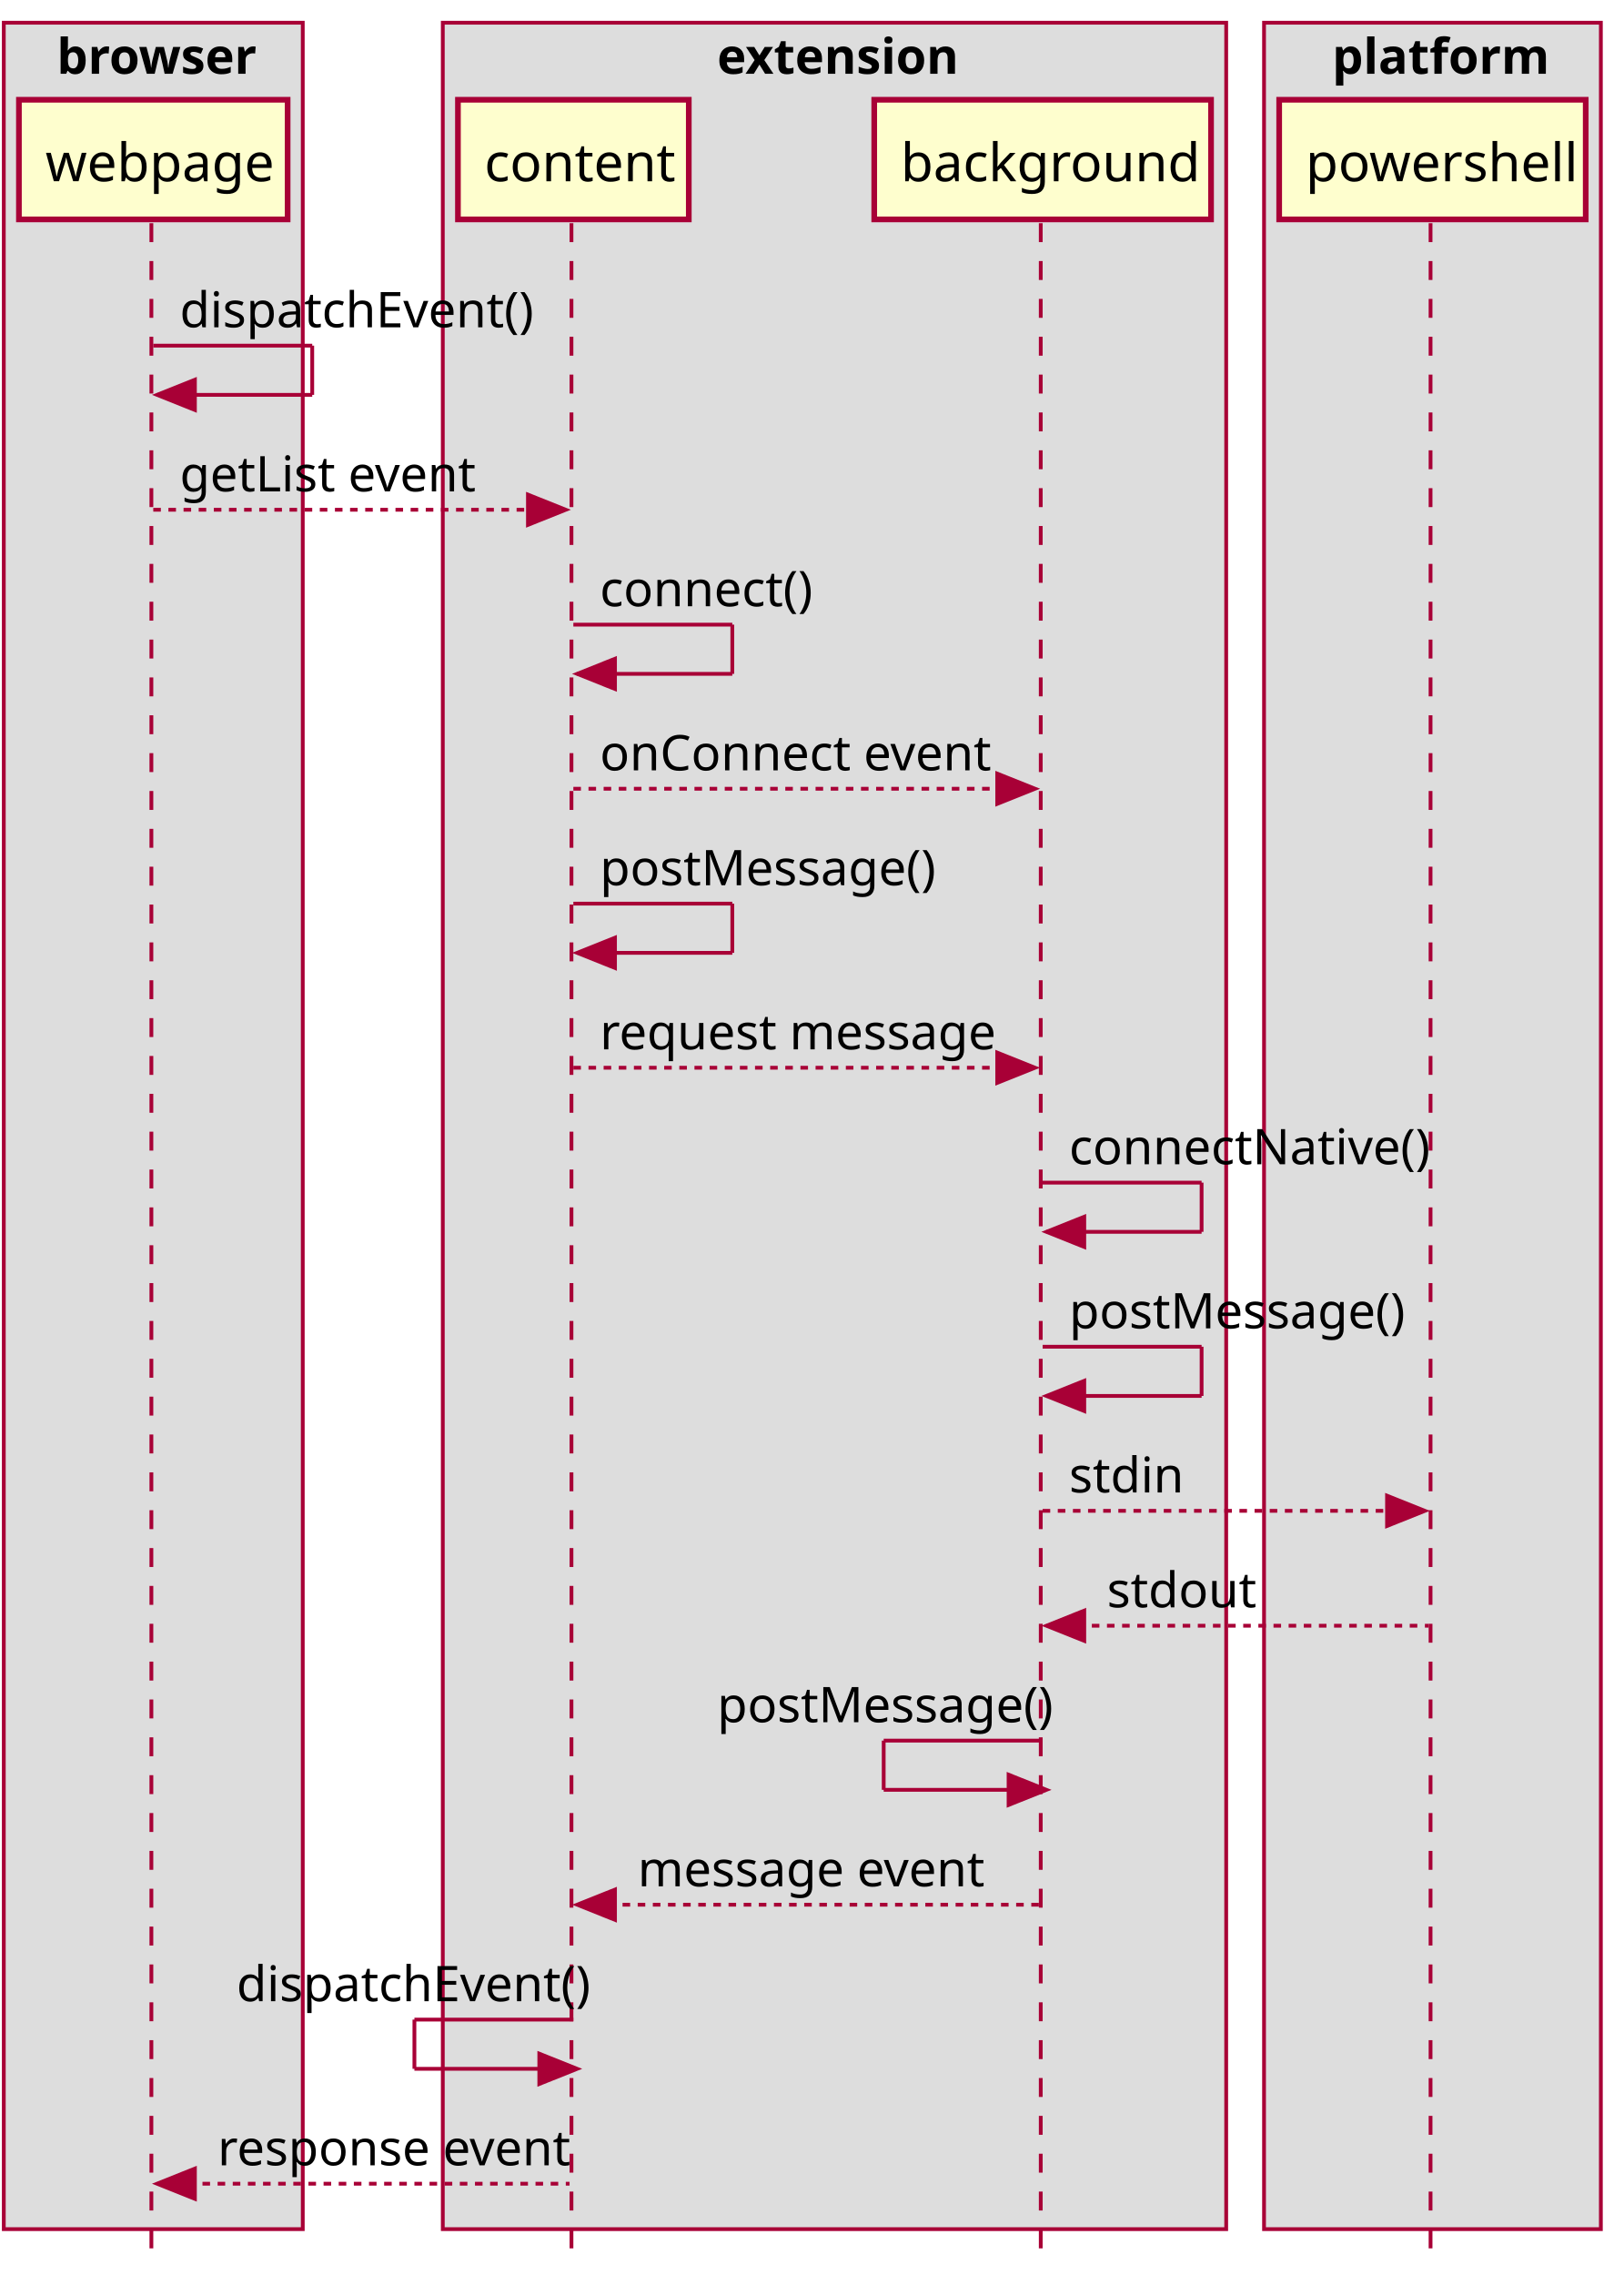
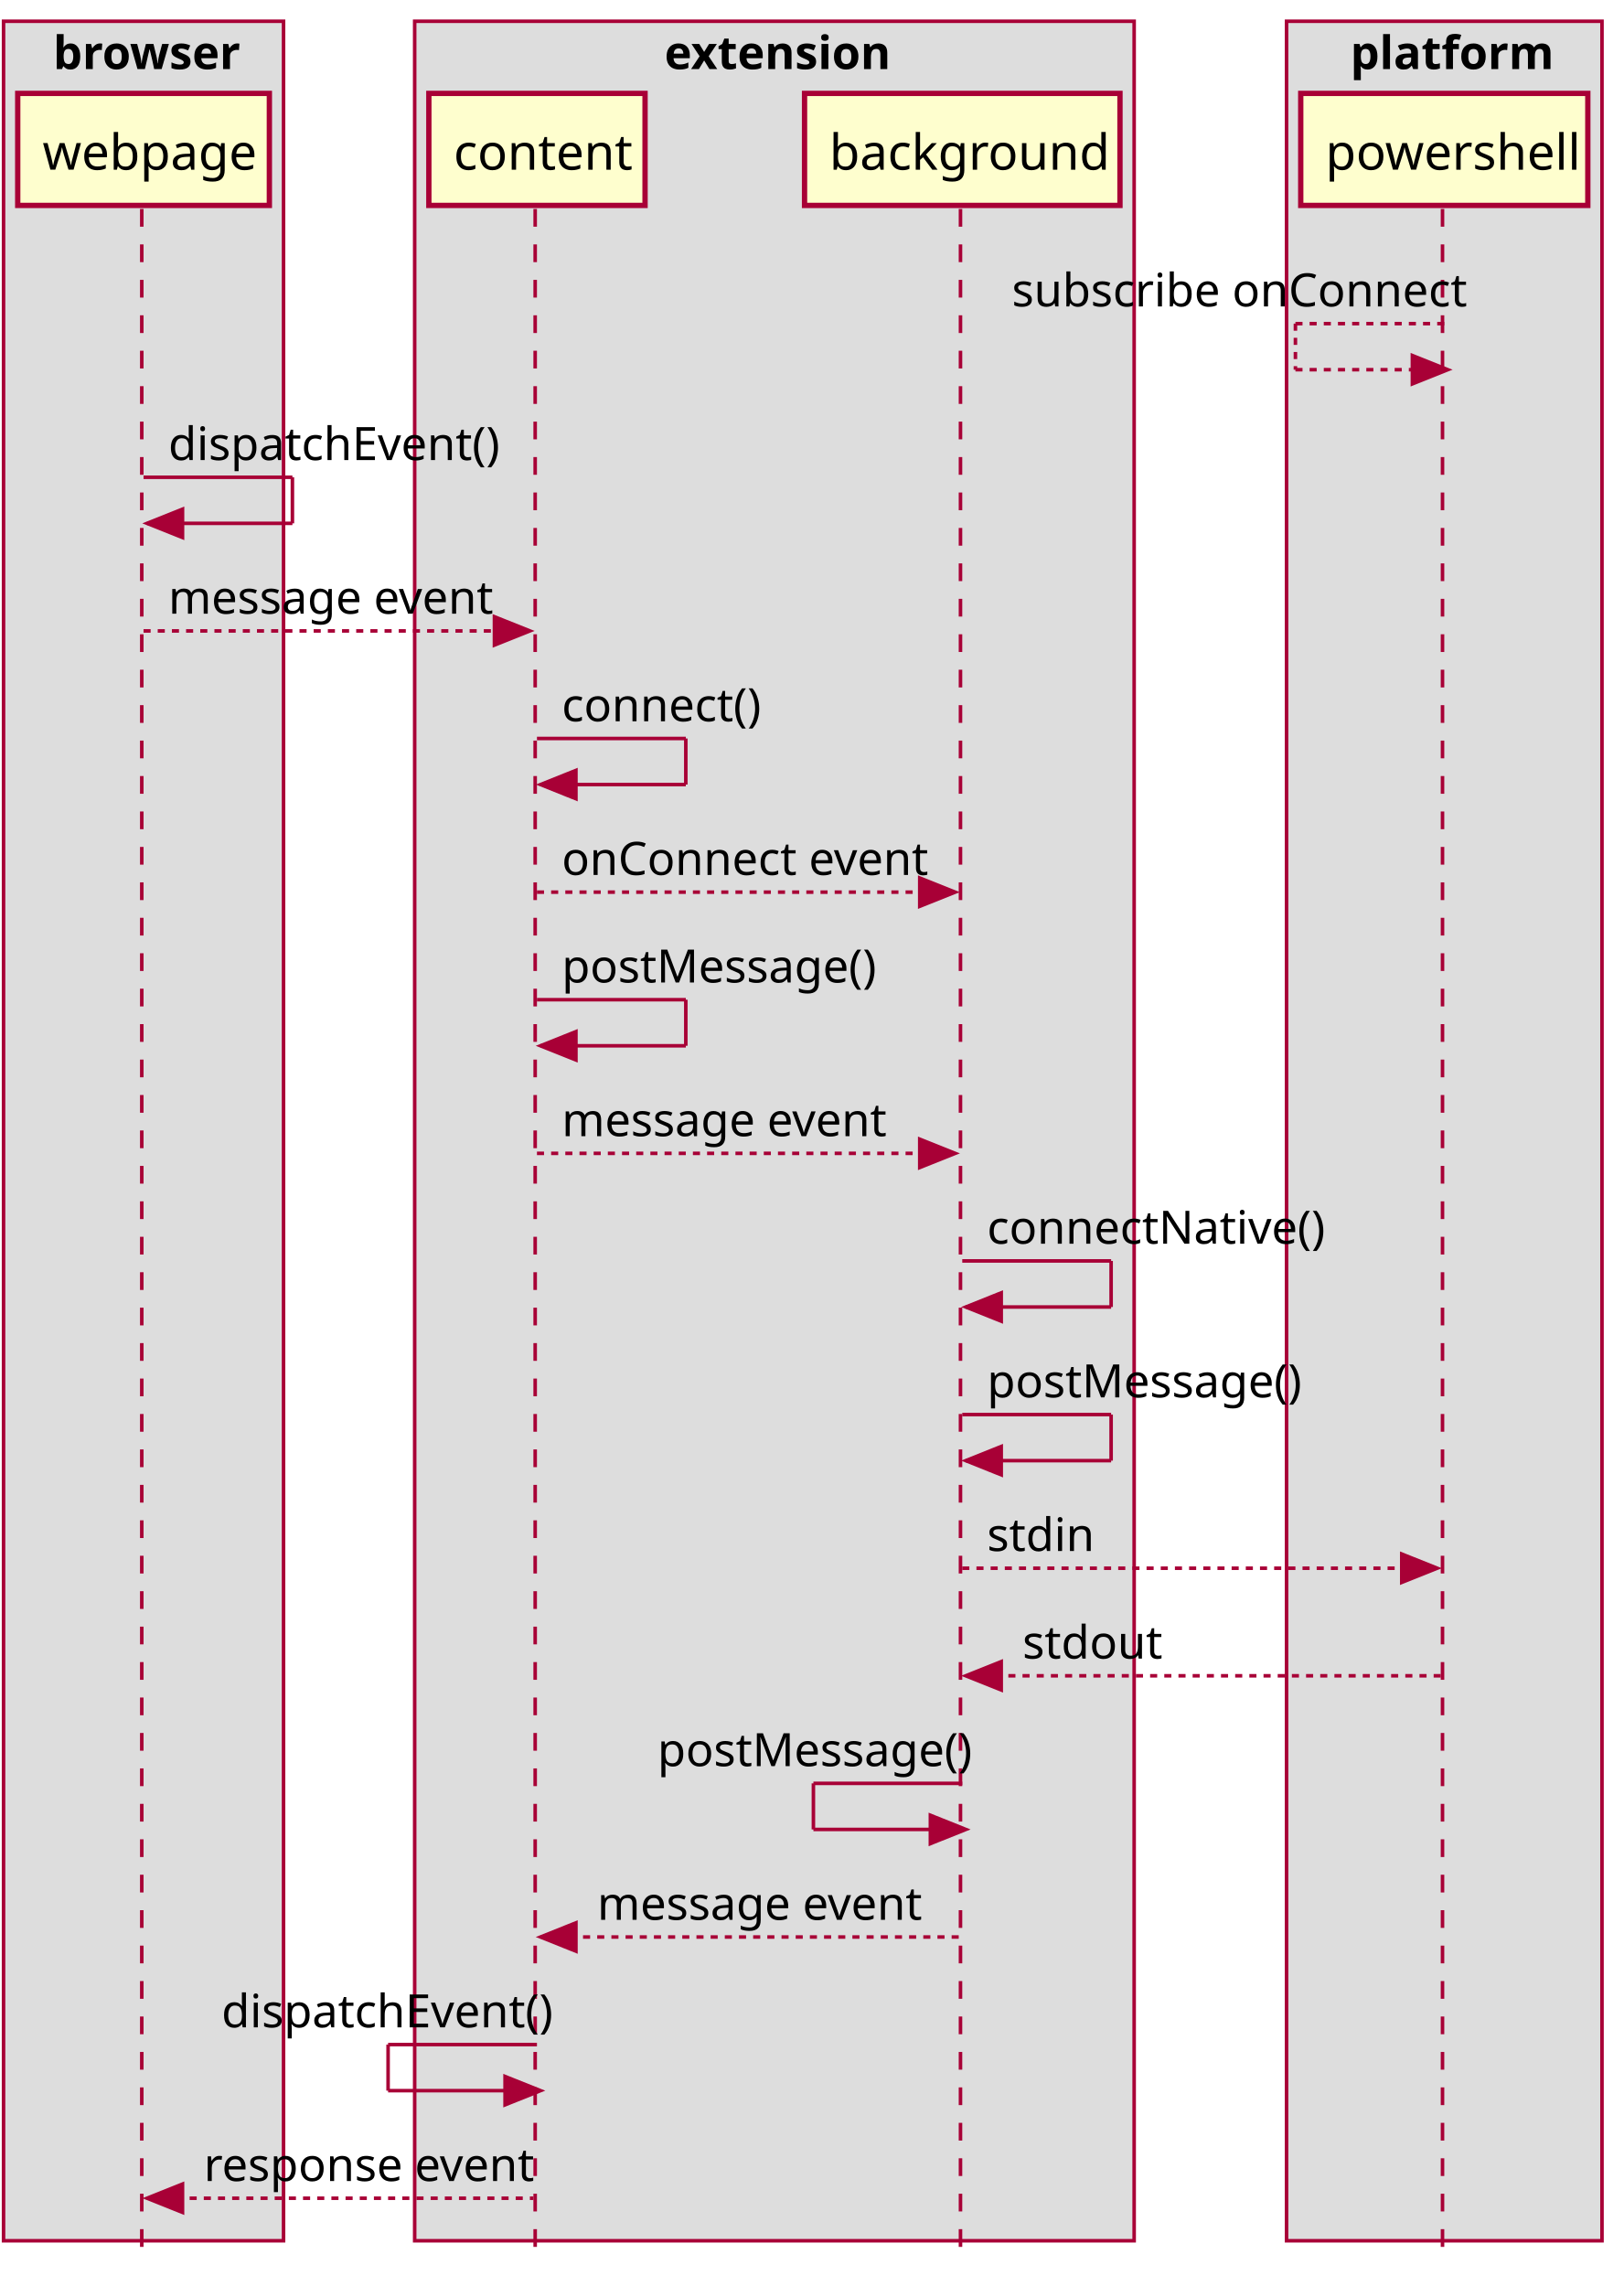
- <svg xmlns="http://www.w3.org/2000/svg" contentScriptType="application/ecmascript" contentStyleType="text/css" height="601px" preserveAspectRatio="none" style="width:429px;height:601px;background:#FFFFFF;" version="1.1" viewBox="0 0 429 601" width="429px" zoomAndPan="magnify">
+ <svg xmlns="http://www.w3.org/2000/svg" contentScriptType="application/ecmascript" contentStyleType="text/css" height="645px" preserveAspectRatio="none" style="width:458px;height:645px;background:#FFFFFF;" version="1.1" viewBox="0 0 458 645" width="458px" zoomAndPan="magnify">
  <defs />
  <g>
-     <rect fill="#DDDDDD" height="582.883" style="stroke:#A80036;stroke-width:1.0;" width="79" x="1" y="6" />
+     <rect fill="#DDDDDD" height="626.234" style="stroke:#A80036;stroke-width:1.0;" width="79" x="1" y="6" />
    <text fill="#000000" font-family="sans-serif" font-size="13" font-weight="bold" lengthAdjust="spacing" textLength="51" x="15" y="19.495">browser</text>
-     <rect fill="#DDDDDD" height="582.883" style="stroke:#A80036;stroke-width:1.0;" width="207" x="117" y="6" />
-     <text fill="#000000" font-family="sans-serif" font-size="13" font-weight="bold" lengthAdjust="spacing" textLength="62" x="189.5" y="19.495">extension</text>
-     <rect fill="#DDDDDD" height="582.883" style="stroke:#A80036;stroke-width:1.0;" width="89" x="334" y="6" />
-     <text fill="#000000" font-family="sans-serif" font-size="13" font-weight="bold" lengthAdjust="spacing" textLength="53" x="352" y="19.495">platform</text>
-     <line style="stroke:#A80036;stroke-width:1.0;stroke-dasharray:5.0,5.0;" x1="40" x2="40" y1="58.961" y2="594.883" />
-     <line style="stroke:#A80036;stroke-width:1.0;stroke-dasharray:5.0,5.0;" x1="151" x2="151" y1="58.961" y2="594.883" />
-     <line style="stroke:#A80036;stroke-width:1.0;stroke-dasharray:5.0,5.0;" x1="275" x2="275" y1="58.961" y2="594.883" />
-     <line style="stroke:#A80036;stroke-width:1.0;stroke-dasharray:5.0,5.0;" x1="378" x2="378" y1="58.961" y2="594.883" />
+     <rect fill="#DDDDDD" height="626.234" style="stroke:#A80036;stroke-width:1.0;" width="203" x="117" y="6" />
+     <text fill="#000000" font-family="sans-serif" font-size="13" font-weight="bold" lengthAdjust="spacing" textLength="62" x="187.5" y="19.495">extension</text>
+     <rect fill="#DDDDDD" height="626.234" style="stroke:#A80036;stroke-width:1.0;" width="89" x="363" y="6" />
+     <text fill="#000000" font-family="sans-serif" font-size="13" font-weight="bold" lengthAdjust="spacing" textLength="53" x="381" y="19.495">platform</text>
+     <line style="stroke:#A80036;stroke-width:1.0;stroke-dasharray:5.0,5.0;" x1="40" x2="40" y1="58.961" y2="638.234" />
+     <line style="stroke:#A80036;stroke-width:1.0;stroke-dasharray:5.0,5.0;" x1="151" x2="151" y1="58.961" y2="638.234" />
+     <line style="stroke:#A80036;stroke-width:1.0;stroke-dasharray:5.0,5.0;" x1="271" x2="271" y1="58.961" y2="638.234" />
+     <line style="stroke:#A80036;stroke-width:1.0;stroke-dasharray:5.0,5.0;" x1="407" x2="407" y1="58.961" y2="638.234" />
    <rect fill="#FEFECE" height="31.609" style="stroke:#A80036;stroke-width:1.5;" width="71" x="5" y="26.352" />
    <text fill="#000000" font-family="sans-serif" font-size="14" lengthAdjust="spacing" textLength="57" x="12" y="47.885">webpage</text>
    <rect fill="#FEFECE" height="31.609" style="stroke:#A80036;stroke-width:1.5;" width="61" x="121" y="26.352" />
    <text fill="#000000" font-family="sans-serif" font-size="14" lengthAdjust="spacing" textLength="47" x="128" y="47.885">content</text>
-     <rect fill="#FEFECE" height="31.609" style="stroke:#A80036;stroke-width:1.5;" width="89" x="231" y="26.352" />
-     <text fill="#000000" font-family="sans-serif" font-size="14" lengthAdjust="spacing" textLength="75" x="238" y="47.885">background</text>
-     <rect fill="#FEFECE" height="31.609" style="stroke:#A80036;stroke-width:1.5;" width="81" x="338" y="26.352" />
-     <text fill="#000000" font-family="sans-serif" font-size="14" lengthAdjust="spacing" textLength="67" x="345" y="47.885">powershell</text>
-     <line style="stroke:#A80036;stroke-width:1.0;" x1="40.5" x2="82.5" y1="91.312" y2="91.312" />
-     <line style="stroke:#A80036;stroke-width:1.0;" x1="82.5" x2="82.5" y1="91.312" y2="104.312" />
-     <line style="stroke:#A80036;stroke-width:1.0;" x1="41.5" x2="82.5" y1="104.312" y2="104.312" />
-     <polygon fill="#A80036" points="51.5,100.312,41.5,104.312,51.5,108.312" style="stroke:#A80036;stroke-width:1.0;" />
-     <text fill="#000000" font-family="sans-serif" font-size="13" lengthAdjust="spacing" textLength="89" x="47.5" y="86.456">dispatchEvent()</text>
-     <polygon fill="#A80036" points="139.5,130.664,149.5,134.664,139.5,138.664" style="stroke:#A80036;stroke-width:1.0;" />
-     <line style="stroke:#A80036;stroke-width:1.0;stroke-dasharray:2.0,2.0;" x1="40.5" x2="145.5" y1="134.664" y2="134.664" />
-     <text fill="#000000" font-family="sans-serif" font-size="13" lengthAdjust="spacing" textLength="73" x="47.5" y="129.808">getList event</text>
-     <line style="stroke:#A80036;stroke-width:1.0;" x1="151.5" x2="193.5" y1="165.016" y2="165.016" />
-     <line style="stroke:#A80036;stroke-width:1.0;" x1="193.5" x2="193.5" y1="165.016" y2="178.016" />
-     <line style="stroke:#A80036;stroke-width:1.0;" x1="152.5" x2="193.5" y1="178.016" y2="178.016" />
-     <polygon fill="#A80036" points="162.5,174.016,152.5,178.016,162.5,182.016" style="stroke:#A80036;stroke-width:1.0;" />
-     <text fill="#000000" font-family="sans-serif" font-size="13" lengthAdjust="spacing" textLength="54" x="158.5" y="160.159">connect()</text>
-     <polygon fill="#A80036" points="263.5,204.367,273.5,208.367,263.5,212.367" style="stroke:#A80036;stroke-width:1.0;" />
-     <line style="stroke:#A80036;stroke-width:1.0;stroke-dasharray:2.0,2.0;" x1="151.5" x2="269.5" y1="208.367" y2="208.367" />
-     <text fill="#000000" font-family="sans-serif" font-size="13" lengthAdjust="spacing" textLength="96" x="158.5" y="203.511">onConnect event</text>
-     <line style="stroke:#A80036;stroke-width:1.0;" x1="151.5" x2="193.5" y1="238.719" y2="238.719" />
-     <line style="stroke:#A80036;stroke-width:1.0;" x1="193.5" x2="193.5" y1="238.719" y2="251.719" />
-     <line style="stroke:#A80036;stroke-width:1.0;" x1="152.5" x2="193.5" y1="251.719" y2="251.719" />
-     <polygon fill="#A80036" points="162.5,247.719,152.5,251.719,162.5,255.719" style="stroke:#A80036;stroke-width:1.0;" />
-     <text fill="#000000" font-family="sans-serif" font-size="13" lengthAdjust="spacing" textLength="86" x="158.5" y="233.862">postMessage()</text>
-     <polygon fill="#A80036" points="263.5,278.07,273.5,282.07,263.5,286.07" style="stroke:#A80036;stroke-width:1.0;" />
-     <line style="stroke:#A80036;stroke-width:1.0;stroke-dasharray:2.0,2.0;" x1="151.5" x2="269.5" y1="282.07" y2="282.07" />
-     <text fill="#000000" font-family="sans-serif" font-size="13" lengthAdjust="spacing" textLength="100" x="158.5" y="277.214">request message</text>
-     <line style="stroke:#A80036;stroke-width:1.0;" x1="275.5" x2="317.5" y1="312.422" y2="312.422" />
-     <line style="stroke:#A80036;stroke-width:1.0;" x1="317.5" x2="317.5" y1="312.422" y2="325.422" />
-     <line style="stroke:#A80036;stroke-width:1.0;" x1="276.5" x2="317.5" y1="325.422" y2="325.422" />
-     <polygon fill="#A80036" points="286.5,321.422,276.5,325.422,286.5,329.422" style="stroke:#A80036;stroke-width:1.0;" />
-     <text fill="#000000" font-family="sans-serif" font-size="13" lengthAdjust="spacing" textLength="89" x="282.5" y="307.565">connectNative()</text>
-     <line style="stroke:#A80036;stroke-width:1.0;" x1="275.5" x2="317.5" y1="355.773" y2="355.773" />
-     <line style="stroke:#A80036;stroke-width:1.0;" x1="317.5" x2="317.5" y1="355.773" y2="368.773" />
-     <line style="stroke:#A80036;stroke-width:1.0;" x1="276.5" x2="317.5" y1="368.773" y2="368.773" />
-     <polygon fill="#A80036" points="286.5,364.773,276.5,368.773,286.5,372.773" style="stroke:#A80036;stroke-width:1.0;" />
-     <text fill="#000000" font-family="sans-serif" font-size="13" lengthAdjust="spacing" textLength="86" x="282.5" y="350.917">postMessage()</text>
-     <polygon fill="#A80036" points="366.5,395.125,376.5,399.125,366.5,403.125" style="stroke:#A80036;stroke-width:1.0;" />
-     <line style="stroke:#A80036;stroke-width:1.0;stroke-dasharray:2.0,2.0;" x1="275.5" x2="372.5" y1="399.125" y2="399.125" />
-     <text fill="#000000" font-family="sans-serif" font-size="13" lengthAdjust="spacing" textLength="28" x="282.5" y="394.269">stdin</text>
-     <polygon fill="#A80036" points="286.5,425.477,276.5,429.477,286.5,433.477" style="stroke:#A80036;stroke-width:1.0;" />
-     <line style="stroke:#A80036;stroke-width:1.0;stroke-dasharray:2.0,2.0;" x1="280.5" x2="377.5" y1="429.477" y2="429.477" />
-     <text fill="#000000" font-family="sans-serif" font-size="13" lengthAdjust="spacing" textLength="36" x="292.5" y="424.62">stdout</text>
-     <line style="stroke:#A80036;stroke-width:1.0;" x1="233.5" x2="275.5" y1="459.828" y2="459.828" />
-     <line style="stroke:#A80036;stroke-width:1.0;" x1="233.5" x2="233.5" y1="459.828" y2="472.828" />
-     <line style="stroke:#A80036;stroke-width:1.0;" x1="233.5" x2="274.5" y1="472.828" y2="472.828" />
-     <polygon fill="#A80036" points="266.5,468.828,276.5,472.828,266.5,476.828" style="stroke:#A80036;stroke-width:1.0;" />
-     <text fill="#000000" font-family="sans-serif" font-size="13" lengthAdjust="spacing" textLength="86" x="189.5" y="454.972">postMessage()</text>
-     <polygon fill="#A80036" points="162.5,499.18,152.5,503.18,162.5,507.18" style="stroke:#A80036;stroke-width:1.0;" />
-     <line style="stroke:#A80036;stroke-width:1.0;stroke-dasharray:2.0,2.0;" x1="156.5" x2="274.5" y1="503.18" y2="503.18" />
-     <text fill="#000000" font-family="sans-serif" font-size="13" lengthAdjust="spacing" textLength="87" x="168.5" y="498.323">message event</text>
-     <line style="stroke:#A80036;stroke-width:1.0;" x1="109.5" x2="151.5" y1="533.531" y2="533.531" />
-     <line style="stroke:#A80036;stroke-width:1.0;" x1="109.5" x2="109.5" y1="533.531" y2="546.531" />
-     <line style="stroke:#A80036;stroke-width:1.0;" x1="109.5" x2="150.5" y1="546.531" y2="546.531" />
-     <polygon fill="#A80036" points="142.5,542.531,152.5,546.531,142.5,550.531" style="stroke:#A80036;stroke-width:1.0;" />
-     <text fill="#000000" font-family="sans-serif" font-size="13" lengthAdjust="spacing" textLength="89" x="62.5" y="528.675">dispatchEvent()</text>
-     <polygon fill="#A80036" points="51.5,572.883,41.5,576.883,51.5,580.883" style="stroke:#A80036;stroke-width:1.0;" />
-     <line style="stroke:#A80036;stroke-width:1.0;stroke-dasharray:2.0,2.0;" x1="45.5" x2="150.5" y1="576.883" y2="576.883" />
-     <text fill="#000000" font-family="sans-serif" font-size="13" lengthAdjust="spacing" textLength="87" x="57.5" y="572.026">response event</text>
+     <rect fill="#FEFECE" height="31.609" style="stroke:#A80036;stroke-width:1.5;" width="89" x="227" y="26.352" />
+     <text fill="#000000" font-family="sans-serif" font-size="14" lengthAdjust="spacing" textLength="75" x="234" y="47.885">background</text>
+     <rect fill="#FEFECE" height="31.609" style="stroke:#A80036;stroke-width:1.5;" width="81" x="367" y="26.352" />
+     <text fill="#000000" font-family="sans-serif" font-size="14" lengthAdjust="spacing" textLength="67" x="374" y="47.885">powershell</text>
+     <line style="stroke:#A80036;stroke-width:1.0;stroke-dasharray:2.0,2.0;" x1="365.5" x2="407.5" y1="91.312" y2="91.312" />
+     <line style="stroke:#A80036;stroke-width:1.0;stroke-dasharray:2.0,2.0;" x1="365.5" x2="365.5" y1="91.312" y2="104.312" />
+     <line style="stroke:#A80036;stroke-width:1.0;stroke-dasharray:2.0,2.0;" x1="365.5" x2="406.5" y1="104.312" y2="104.312" />
+     <polygon fill="#A80036" points="398.5,100.312,408.5,104.312,398.5,108.312" style="stroke:#A80036;stroke-width:1.0;" />
+     <text fill="#000000" font-family="sans-serif" font-size="13" lengthAdjust="spacing" textLength="122" x="285.5" y="86.456">subscribe onConnect</text>
+     <line style="stroke:#A80036;stroke-width:1.0;" x1="40.5" x2="82.5" y1="134.664" y2="134.664" />
+     <line style="stroke:#A80036;stroke-width:1.0;" x1="82.5" x2="82.5" y1="134.664" y2="147.664" />
+     <line style="stroke:#A80036;stroke-width:1.0;" x1="41.5" x2="82.5" y1="147.664" y2="147.664" />
+     <polygon fill="#A80036" points="51.5,143.664,41.5,147.664,51.5,151.664" style="stroke:#A80036;stroke-width:1.0;" />
+     <text fill="#000000" font-family="sans-serif" font-size="13" lengthAdjust="spacing" textLength="89" x="47.5" y="129.808">dispatchEvent()</text>
+     <polygon fill="#A80036" points="139.5,174.016,149.5,178.016,139.5,182.016" style="stroke:#A80036;stroke-width:1.0;" />
+     <line style="stroke:#A80036;stroke-width:1.0;stroke-dasharray:2.0,2.0;" x1="40.5" x2="145.5" y1="178.016" y2="178.016" />
+     <text fill="#000000" font-family="sans-serif" font-size="13" lengthAdjust="spacing" textLength="87" x="47.5" y="173.159">message event</text>
+     <line style="stroke:#A80036;stroke-width:1.0;" x1="151.5" x2="193.5" y1="208.367" y2="208.367" />
+     <line style="stroke:#A80036;stroke-width:1.0;" x1="193.5" x2="193.5" y1="208.367" y2="221.367" />
+     <line style="stroke:#A80036;stroke-width:1.0;" x1="152.5" x2="193.5" y1="221.367" y2="221.367" />
+     <polygon fill="#A80036" points="162.5,217.367,152.5,221.367,162.5,225.367" style="stroke:#A80036;stroke-width:1.0;" />
+     <text fill="#000000" font-family="sans-serif" font-size="13" lengthAdjust="spacing" textLength="54" x="158.5" y="203.511">connect()</text>
+     <polygon fill="#A80036" points="259.5,247.719,269.5,251.719,259.5,255.719" style="stroke:#A80036;stroke-width:1.0;" />
+     <line style="stroke:#A80036;stroke-width:1.0;stroke-dasharray:2.0,2.0;" x1="151.5" x2="265.5" y1="251.719" y2="251.719" />
+     <text fill="#000000" font-family="sans-serif" font-size="13" lengthAdjust="spacing" textLength="96" x="158.5" y="246.862">onConnect event</text>
+     <line style="stroke:#A80036;stroke-width:1.0;" x1="151.5" x2="193.5" y1="282.07" y2="282.07" />
+     <line style="stroke:#A80036;stroke-width:1.0;" x1="193.5" x2="193.5" y1="282.07" y2="295.07" />
+     <line style="stroke:#A80036;stroke-width:1.0;" x1="152.5" x2="193.5" y1="295.07" y2="295.07" />
+     <polygon fill="#A80036" points="162.5,291.07,152.5,295.07,162.5,299.07" style="stroke:#A80036;stroke-width:1.0;" />
+     <text fill="#000000" font-family="sans-serif" font-size="13" lengthAdjust="spacing" textLength="86" x="158.5" y="277.214">postMessage()</text>
+     <polygon fill="#A80036" points="259.5,321.422,269.5,325.422,259.5,329.422" style="stroke:#A80036;stroke-width:1.0;" />
+     <line style="stroke:#A80036;stroke-width:1.0;stroke-dasharray:2.0,2.0;" x1="151.5" x2="265.5" y1="325.422" y2="325.422" />
+     <text fill="#000000" font-family="sans-serif" font-size="13" lengthAdjust="spacing" textLength="87" x="158.5" y="320.565">message event</text>
+     <line style="stroke:#A80036;stroke-width:1.0;" x1="271.5" x2="313.5" y1="355.773" y2="355.773" />
+     <line style="stroke:#A80036;stroke-width:1.0;" x1="313.5" x2="313.5" y1="355.773" y2="368.773" />
+     <line style="stroke:#A80036;stroke-width:1.0;" x1="272.5" x2="313.5" y1="368.773" y2="368.773" />
+     <polygon fill="#A80036" points="282.5,364.773,272.5,368.773,282.5,372.773" style="stroke:#A80036;stroke-width:1.0;" />
+     <text fill="#000000" font-family="sans-serif" font-size="13" lengthAdjust="spacing" textLength="89" x="278.5" y="350.917">connectNative()</text>
+     <line style="stroke:#A80036;stroke-width:1.0;" x1="271.5" x2="313.5" y1="399.125" y2="399.125" />
+     <line style="stroke:#A80036;stroke-width:1.0;" x1="313.5" x2="313.5" y1="399.125" y2="412.125" />
+     <line style="stroke:#A80036;stroke-width:1.0;" x1="272.5" x2="313.5" y1="412.125" y2="412.125" />
+     <polygon fill="#A80036" points="282.5,408.125,272.5,412.125,282.5,416.125" style="stroke:#A80036;stroke-width:1.0;" />
+     <text fill="#000000" font-family="sans-serif" font-size="13" lengthAdjust="spacing" textLength="86" x="278.5" y="394.269">postMessage()</text>
+     <polygon fill="#A80036" points="395.5,438.477,405.5,442.477,395.5,446.477" style="stroke:#A80036;stroke-width:1.0;" />
+     <line style="stroke:#A80036;stroke-width:1.0;stroke-dasharray:2.0,2.0;" x1="271.5" x2="401.5" y1="442.477" y2="442.477" />
+     <text fill="#000000" font-family="sans-serif" font-size="13" lengthAdjust="spacing" textLength="28" x="278.5" y="437.62">stdin</text>
+     <polygon fill="#A80036" points="282.5,468.828,272.5,472.828,282.5,476.828" style="stroke:#A80036;stroke-width:1.0;" />
+     <line style="stroke:#A80036;stroke-width:1.0;stroke-dasharray:2.0,2.0;" x1="276.5" x2="406.5" y1="472.828" y2="472.828" />
+     <text fill="#000000" font-family="sans-serif" font-size="13" lengthAdjust="spacing" textLength="36" x="288.5" y="467.972">stdout</text>
+     <line style="stroke:#A80036;stroke-width:1.0;" x1="229.5" x2="271.5" y1="503.18" y2="503.18" />
+     <line style="stroke:#A80036;stroke-width:1.0;" x1="229.5" x2="229.5" y1="503.18" y2="516.18" />
+     <line style="stroke:#A80036;stroke-width:1.0;" x1="229.5" x2="270.5" y1="516.18" y2="516.18" />
+     <polygon fill="#A80036" points="262.5,512.18,272.5,516.18,262.5,520.18" style="stroke:#A80036;stroke-width:1.0;" />
+     <text fill="#000000" font-family="sans-serif" font-size="13" lengthAdjust="spacing" textLength="86" x="185.5" y="498.323">postMessage()</text>
+     <polygon fill="#A80036" points="162.5,542.531,152.5,546.531,162.5,550.531" style="stroke:#A80036;stroke-width:1.0;" />
+     <line style="stroke:#A80036;stroke-width:1.0;stroke-dasharray:2.0,2.0;" x1="156.5" x2="270.5" y1="546.531" y2="546.531" />
+     <text fill="#000000" font-family="sans-serif" font-size="13" lengthAdjust="spacing" textLength="87" x="168.5" y="541.675">message event</text>
+     <line style="stroke:#A80036;stroke-width:1.0;" x1="109.5" x2="151.5" y1="576.883" y2="576.883" />
+     <line style="stroke:#A80036;stroke-width:1.0;" x1="109.5" x2="109.5" y1="576.883" y2="589.883" />
+     <line style="stroke:#A80036;stroke-width:1.0;" x1="109.5" x2="150.5" y1="589.883" y2="589.883" />
+     <polygon fill="#A80036" points="142.5,585.883,152.5,589.883,142.5,593.883" style="stroke:#A80036;stroke-width:1.0;" />
+     <text fill="#000000" font-family="sans-serif" font-size="13" lengthAdjust="spacing" textLength="89" x="62.5" y="572.026">dispatchEvent()</text>
+     <polygon fill="#A80036" points="51.5,616.234,41.5,620.234,51.5,624.234" style="stroke:#A80036;stroke-width:1.0;" />
+     <line style="stroke:#A80036;stroke-width:1.0;stroke-dasharray:2.0,2.0;" x1="45.5" x2="150.5" y1="620.234" y2="620.234" />
+     <text fill="#000000" font-family="sans-serif" font-size="13" lengthAdjust="spacing" textLength="87" x="57.5" y="615.378">response event</text>
  </g>
</svg>
